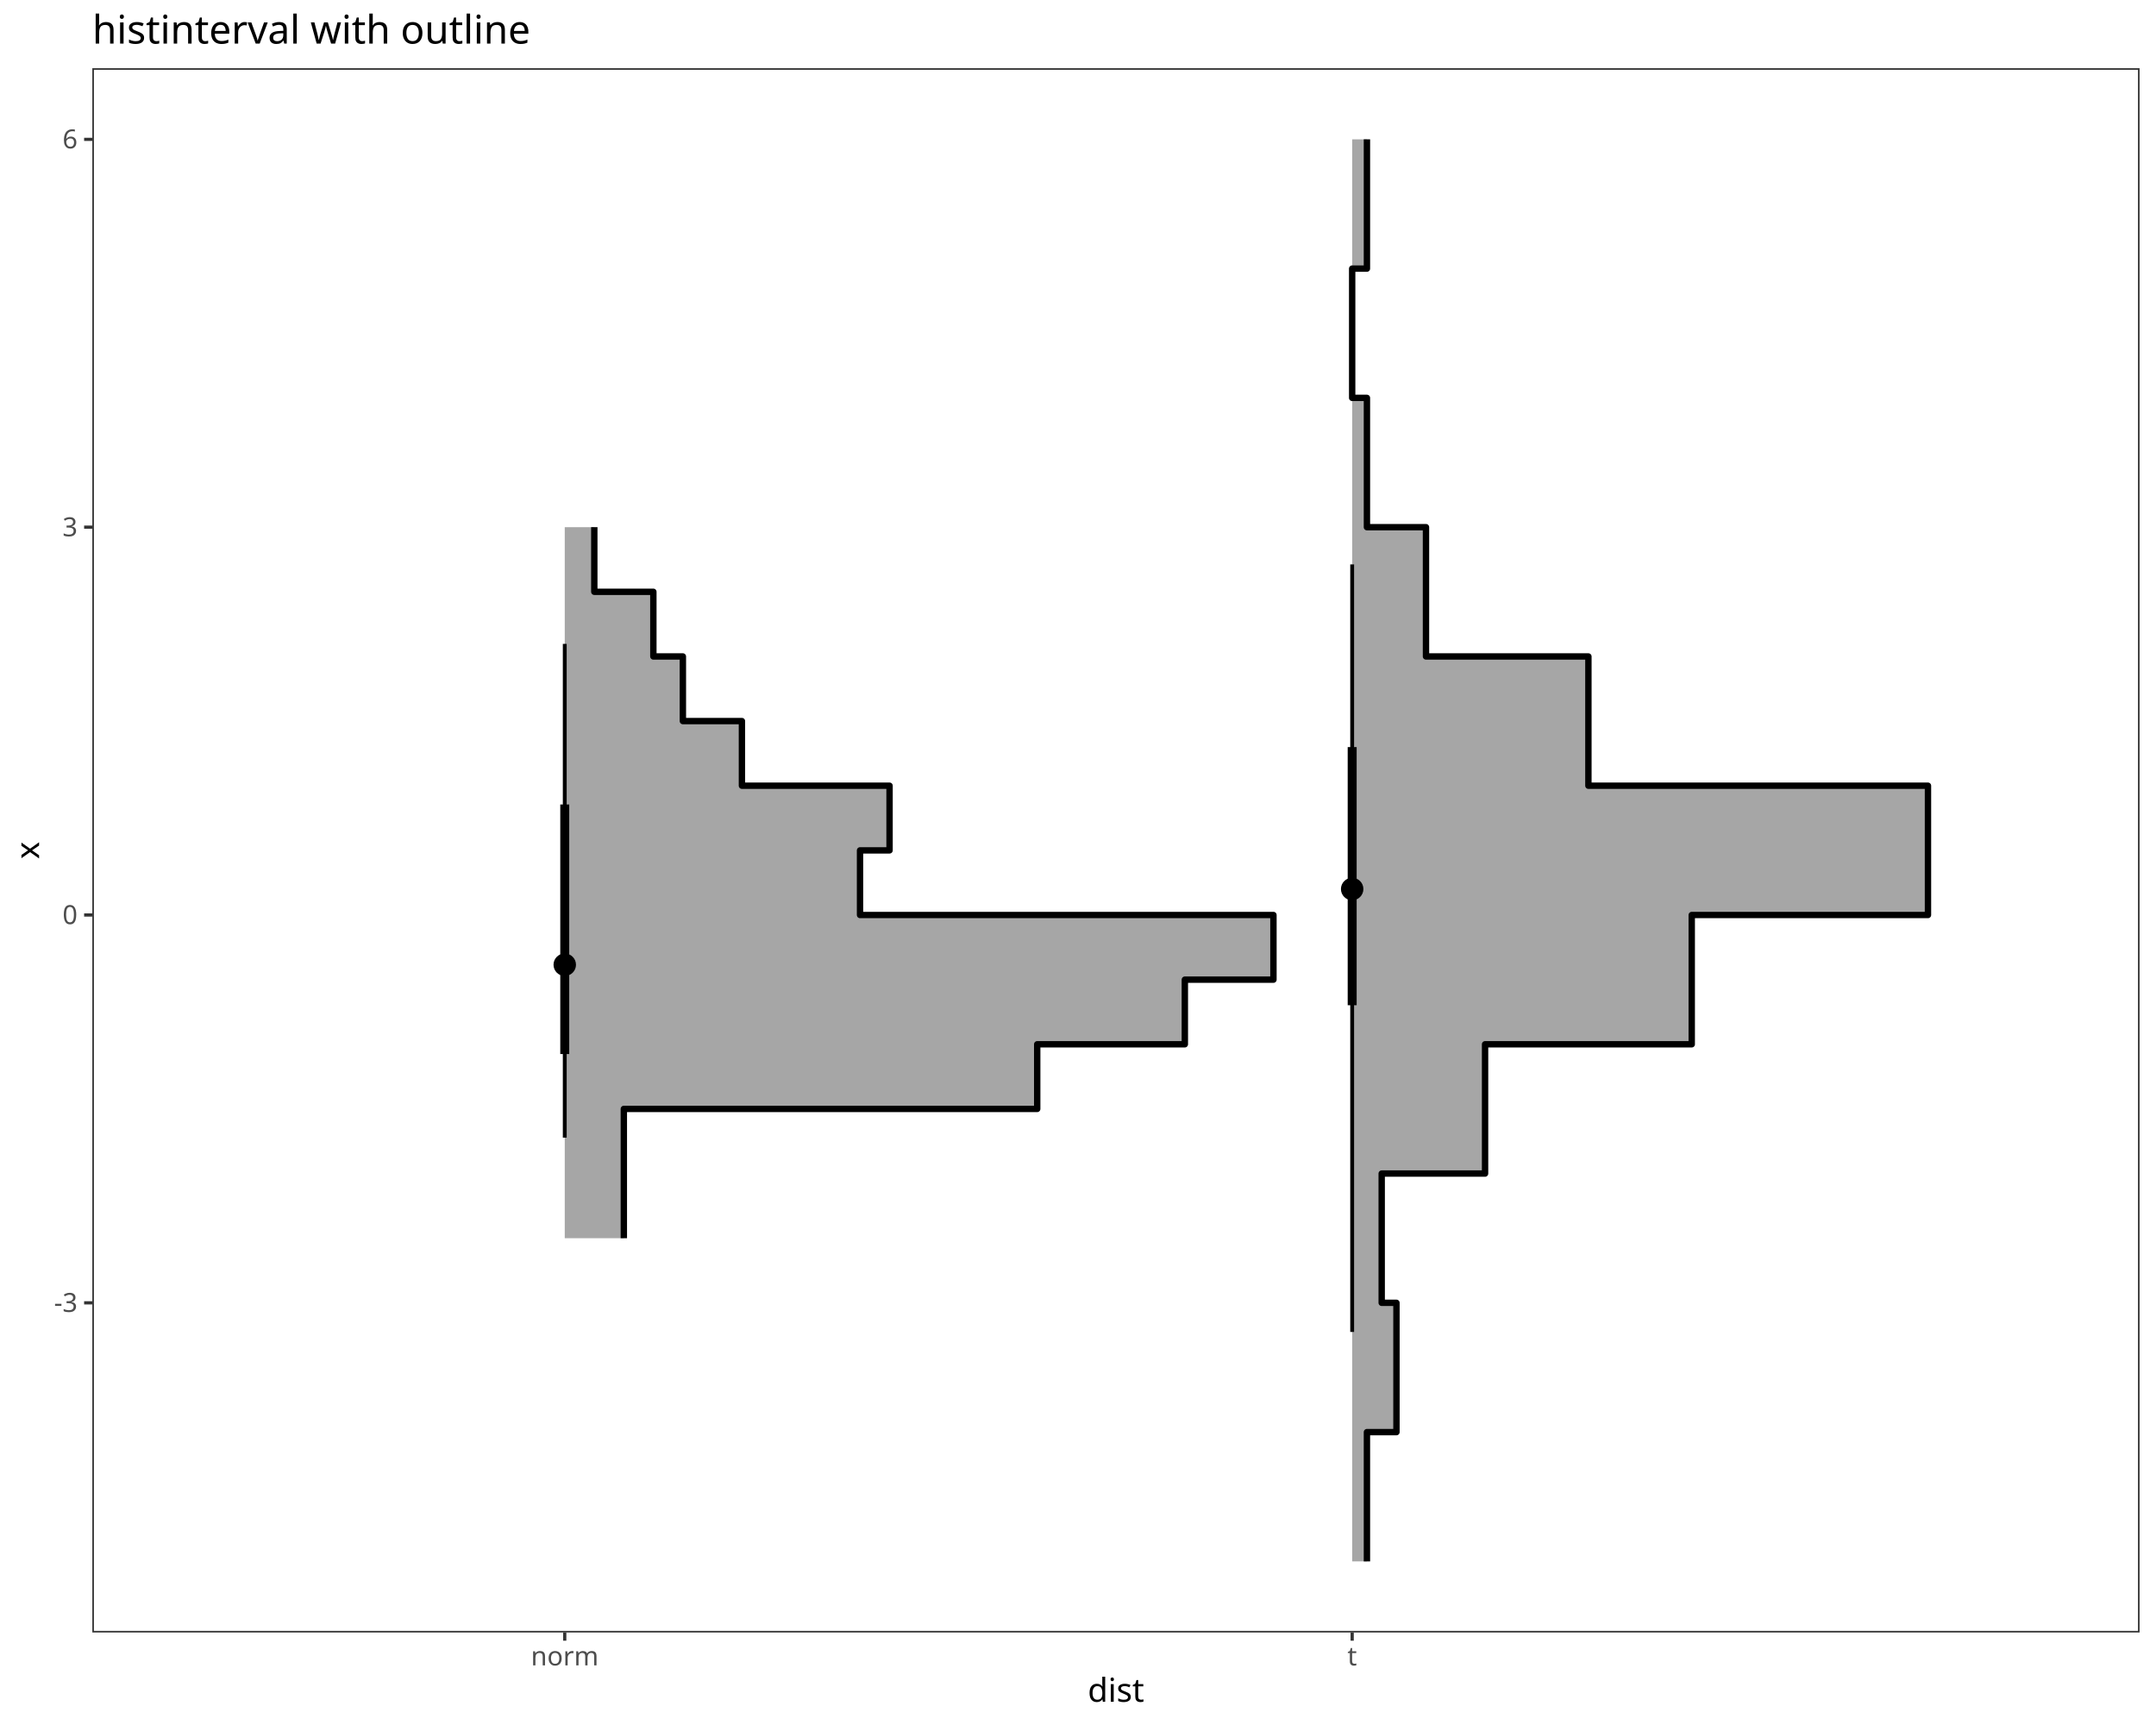
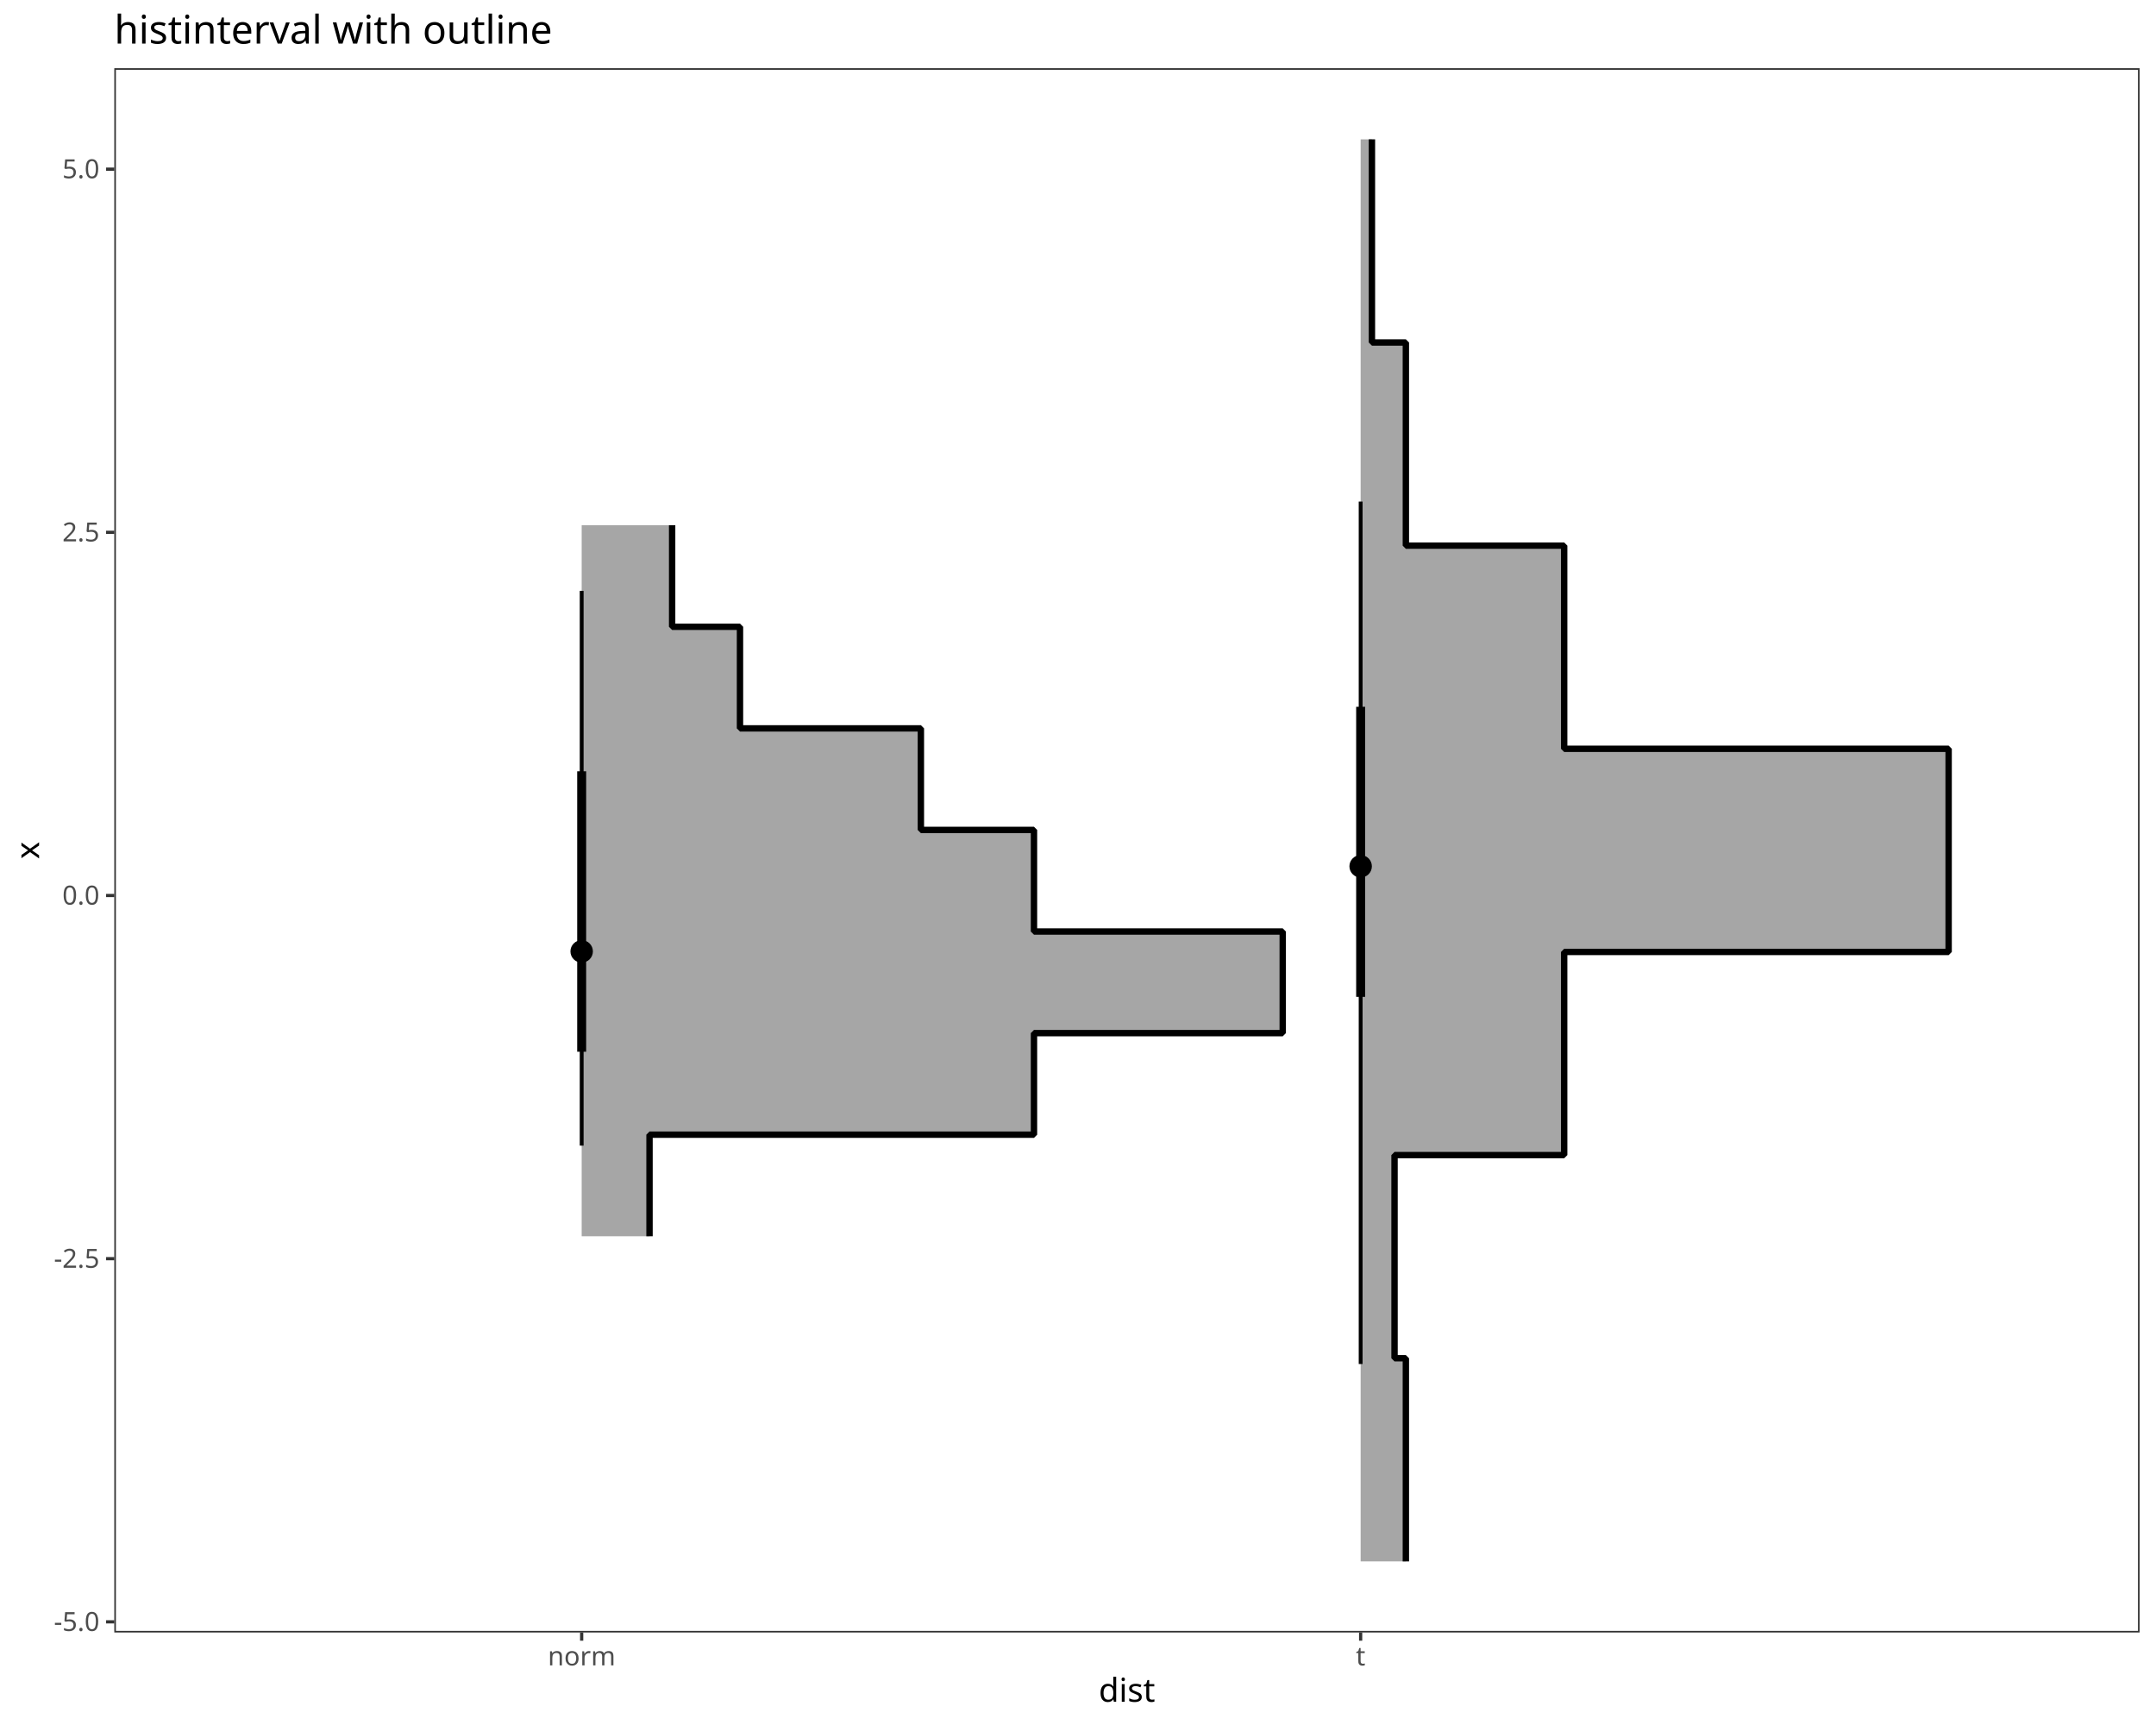
<svg xmlns="http://www.w3.org/2000/svg" class="svglite" data-engine-version="2.0" width="720.00pt" height="576.00pt" viewBox="0 0 720.00 576.00">
  <defs>
    <style type="text/css">
    .svglite line, .svglite polyline, .svglite polygon, .svglite path, .svglite rect, .svglite circle {
      fill: none;
      stroke: #000000;
      stroke-linecap: round;
      stroke-linejoin: round;
      stroke-miterlimit: 10.00;
    }
  </style>
  </defs>
  <rect width="100%" height="100%" style="stroke: none; fill: #FFFFFF;" />
  <defs>
    <clipPath id="cpMC4wMHw3MjAuMDB8MC4wMHw1NzYuMDA=">
      <rect x="0.00" y="0.00" width="720.00" height="576.00" />
    </clipPath>
  </defs>
  <g clip-path="url(#cpMC4wMHw3MjAuMDB8MC4wMHw1NzYuMDA=)">
    <rect x="0.00" y="0.00" width="720.00" height="576.00" style="stroke-width: 1.07; stroke: #FFFFFF; fill: #FFFFFF;" />
  </g>
  <defs>
-     <clipPath id="cpMzAuODN8NzE0LjUyfDIyLjc4fDU0NS4xMQ==">
-       <rect x="30.83" y="22.78" width="683.69" height="522.33" />
+     <clipPath id="cpMzguMTd8NzE0LjUyfDIyLjc4fDU0NS4xMQ==">
+       <rect x="38.17" y="22.78" width="676.35" height="522.33" />
    </clipPath>
  </defs>
-   <g clip-path="url(#cpMzAuODN8NzE0LjUyfDIyLjc4fDU0NS4xMQ==)">
-     <rect x="30.83" y="22.78" width="683.69" height="522.33" style="stroke-width: 1.07; stroke: none; fill: #FFFFFF;" />
-     <polygon points="456.49,521.37 456.49,499.79 456.49,499.79 456.49,478.20 466.35,478.20 466.35,456.62 466.35,456.62 466.35,435.03 461.42,435.03 461.42,413.45 461.42,413.45 461.42,391.87 495.94,391.87 495.94,370.28 495.94,370.28 495.94,348.70 564.96,348.70 564.96,327.12 564.96,327.12 564.96,305.53 643.85,305.53 643.85,283.95 643.85,283.95 643.85,262.36 530.45,262.36 530.45,240.78 530.45,240.78 530.45,219.20 476.21,219.20 476.21,197.61 476.21,197.61 476.21,176.03 456.49,176.03 456.49,154.44 456.49,154.44 456.49,132.86 451.56,132.86 451.56,111.28 451.56,111.28 451.56,89.69 456.49,89.69 456.49,68.11 456.49,68.11 456.49,46.53 451.56,46.53 451.56,68.11 451.56,68.11 451.56,89.69 451.56,89.69 451.56,111.28 451.56,111.28 451.56,132.86 451.56,132.86 451.56,154.44 451.56,154.44 451.56,176.03 451.56,176.03 451.56,197.61 451.56,197.61 451.56,219.20 451.56,219.20 451.56,240.78 451.56,240.78 451.56,262.36 451.56,262.36 451.56,283.95 451.56,283.95 451.56,305.53 451.56,305.53 451.56,327.12 451.56,327.12 451.56,348.70 451.56,348.70 451.56,370.28 451.56,370.28 451.56,391.87 451.56,391.87 451.56,413.45 451.56,413.45 451.56,435.03 451.56,435.03 451.56,456.62 451.56,456.62 451.56,478.20 451.56,478.20 451.56,499.79 451.56,499.79 451.56,521.37 " style="stroke-width: 2.13; stroke: none; fill: #A6A6A6;" />
-     <polyline points="456.49,521.37 456.49,499.79 456.49,499.79 456.49,478.20 466.35,478.20 466.35,456.62 466.35,456.62 466.35,435.03 461.42,435.03 461.42,413.45 461.42,413.45 461.42,391.87 495.94,391.87 495.94,370.28 495.94,370.28 495.94,348.70 564.96,348.70 564.96,327.12 564.96,327.12 564.96,305.53 643.85,305.53 643.85,283.95 643.85,283.95 643.85,262.36 530.45,262.36 530.45,240.78 530.45,240.78 530.45,219.20 476.21,219.20 476.21,197.61 476.21,197.61 476.21,176.03 456.49,176.03 456.49,154.44 456.49,154.44 456.49,132.86 451.56,132.86 451.56,111.28 451.56,111.28 451.56,89.69 456.49,89.69 456.49,68.11 456.49,68.11 456.49,46.53 " style="stroke-width: 2.13; stroke-linecap: butt;" />
-     <polygon points="208.33,413.45 208.33,402.66 208.33,402.66 208.33,391.87 208.33,391.87 208.33,381.08 208.33,381.08 208.33,370.28 346.38,370.28 346.38,359.49 346.38,359.49 346.38,348.70 395.68,348.70 395.68,337.91 395.68,337.91 395.68,327.12 425.27,327.12 425.27,316.32 425.27,316.32 425.27,305.53 287.21,305.53 287.21,294.74 287.21,294.74 287.21,283.95 297.07,283.95 297.07,273.16 297.07,273.16 297.07,262.36 247.77,262.36 247.77,251.57 247.77,251.57 247.77,240.78 228.05,240.78 228.05,229.99 228.05,229.99 228.05,219.20 218.19,219.20 218.19,208.40 218.19,208.40 218.19,197.61 198.47,197.61 198.47,186.82 198.47,186.82 198.47,176.03 188.60,176.03 188.60,186.82 188.60,186.82 188.60,197.61 188.60,197.61 188.60,208.40 188.60,208.40 188.60,219.20 188.60,219.20 188.60,229.99 188.60,229.99 188.60,240.78 188.60,240.78 188.60,251.57 188.60,251.57 188.60,262.36 188.60,262.36 188.60,273.16 188.60,273.16 188.60,283.95 188.60,283.95 188.60,294.74 188.60,294.74 188.60,305.53 188.60,305.53 188.60,316.32 188.60,316.32 188.60,327.12 188.60,327.12 188.60,337.91 188.60,337.91 188.60,348.70 188.60,348.70 188.60,359.49 188.60,359.49 188.60,370.28 188.60,370.28 188.60,381.08 188.60,381.08 188.60,391.87 188.60,391.87 188.60,402.66 188.60,402.66 188.60,413.45 " style="stroke-width: 2.13; stroke: none; fill: #A6A6A6;" />
-     <polyline points="208.33,413.45 208.33,402.66 208.33,402.66 208.33,391.87 208.33,391.87 208.33,381.08 208.33,381.08 208.33,370.28 346.38,370.28 346.38,359.49 346.38,359.49 346.38,348.70 395.68,348.70 395.68,337.91 395.68,337.91 395.68,327.12 425.27,327.12 425.27,316.32 425.27,316.32 425.27,305.53 287.21,305.53 287.21,294.74 287.21,294.74 287.21,283.95 297.07,283.95 297.07,273.16 297.07,273.16 297.07,262.36 247.77,262.36 247.77,251.57 247.77,251.57 247.77,240.78 228.05,240.78 228.05,229.99 228.05,229.99 228.05,219.20 218.19,219.20 218.19,208.40 218.19,208.40 218.19,197.61 198.47,197.61 198.47,186.82 198.47,186.82 198.47,176.03 " style="stroke-width: 2.13; stroke-linecap: butt;" />
-     <line x1="451.56" y1="444.75" x2="451.56" y2="188.47" style="stroke-width: 1.28; stroke-linecap: butt;" />
-     <line x1="188.60" y1="379.87" x2="188.60" y2="215.01" style="stroke-width: 1.28; stroke-linecap: butt;" />
-     <line x1="451.56" y1="335.66" x2="451.56" y2="249.46" style="stroke-width: 2.99; stroke-linecap: butt;" />
-     <line x1="188.60" y1="351.95" x2="188.60" y2="268.62" style="stroke-width: 2.99; stroke-linecap: butt;" />
-     <circle cx="451.56" cy="296.86" r="1.68" style="stroke-width: 1.06; fill: #000000;" />
-     <circle cx="188.60" cy="322.14" r="1.68" style="stroke-width: 1.06; fill: #000000;" />
-     <circle cx="451.56" cy="296.86" r="3.22" style="stroke-width: 1.06; fill: #000000;" />
-     <circle cx="188.60" cy="322.14" r="3.22" style="stroke-width: 1.06; fill: #000000;" />
-     <rect x="30.83" y="22.78" width="683.69" height="522.33" style="stroke-width: 1.07; stroke: #333333;" />
+   <g clip-path="url(#cpMzguMTd8NzE0LjUyfDIyLjc4fDU0NS4xMQ==)">
+     <rect x="38.17" y="22.78" width="676.35" height="522.33" style="stroke-width: 1.07; stroke: none; fill: #FFFFFF;" />
+     <polygon points="469.49,521.37 469.49,521.37 469.49,487.45 469.49,487.45 469.49,453.54 469.49,453.54 465.71,453.54 465.71,453.54 465.71,419.62 465.71,419.62 465.71,385.70 465.71,385.70 522.36,385.70 522.36,385.70 522.36,351.78 522.36,351.78 522.36,317.87 522.36,317.87 650.75,317.87 650.75,317.87 650.75,283.95 650.75,283.95 650.75,250.03 650.75,250.03 522.36,250.03 522.36,250.03 522.36,216.11 522.36,216.11 522.36,182.20 522.36,182.20 469.49,182.20 469.49,182.20 469.49,148.28 469.49,148.28 469.49,114.36 469.49,114.36 458.16,114.36 458.16,114.36 458.16,80.44 458.16,80.44 458.16,46.53 458.16,46.53 454.39,46.53 454.39,46.53 454.39,80.44 454.39,80.44 454.39,114.36 454.39,114.36 454.39,114.36 454.39,114.36 454.39,148.28 454.39,148.28 454.39,182.20 454.39,182.20 454.39,182.20 454.39,182.20 454.39,216.11 454.39,216.11 454.39,250.03 454.39,250.03 454.39,250.03 454.39,250.03 454.39,283.95 454.39,283.95 454.39,317.87 454.39,317.87 454.39,317.87 454.39,317.87 454.39,351.78 454.39,351.78 454.39,385.70 454.39,385.70 454.39,385.70 454.39,385.70 454.39,419.62 454.39,419.62 454.39,453.54 454.39,453.54 454.39,453.54 454.39,453.54 454.39,487.45 454.39,487.45 454.39,521.37 454.39,521.37 " style="stroke-width: 2.13; stroke: none; fill: #A6A6A6;" />
+     <polyline points="469.49,521.37 469.49,521.37 469.49,487.45 469.49,487.45 469.49,453.54 469.49,453.54 465.71,453.54 465.71,453.54 465.71,419.62 465.71,419.62 465.71,385.70 465.71,385.70 522.36,385.70 522.36,385.70 522.36,351.78 522.36,351.78 522.36,317.87 522.36,317.87 650.75,317.87 650.75,317.87 650.75,283.95 650.75,283.95 650.75,250.03 650.75,250.03 522.36,250.03 522.36,250.03 522.36,216.11 522.36,216.11 522.36,182.20 522.36,182.20 469.49,182.20 469.49,182.20 469.49,148.28 469.49,148.28 469.49,114.36 469.49,114.36 458.16,114.36 458.16,114.36 458.16,80.44 458.16,80.44 458.16,46.53 458.16,46.53 " style="stroke-width: 2.13; stroke-linecap: butt; stroke-linejoin: bevel;" />
+     <polygon points="216.91,412.80 216.91,412.80 216.91,395.85 216.91,395.85 216.91,378.89 216.91,378.89 345.30,378.89 345.30,378.89 345.30,361.93 345.30,361.93 345.30,344.97 345.30,344.97 428.37,344.97 428.37,344.97 428.37,328.01 428.37,328.01 428.37,311.05 428.37,311.05 345.30,311.05 345.30,311.05 345.30,294.09 345.30,294.09 345.30,277.13 345.30,277.13 307.53,277.13 307.53,277.13 307.53,260.17 307.53,260.17 307.53,243.21 307.53,243.21 247.12,243.21 247.12,243.21 247.12,226.25 247.12,226.25 247.12,209.29 247.12,209.29 224.46,209.29 224.46,209.29 224.46,192.33 224.46,192.33 224.46,175.37 224.46,175.37 194.25,175.37 194.25,175.37 194.25,192.33 194.25,192.33 194.25,209.29 194.25,209.29 194.25,209.29 194.25,209.29 194.25,226.25 194.25,226.25 194.25,243.21 194.25,243.21 194.25,243.21 194.25,243.21 194.25,260.17 194.25,260.17 194.25,277.13 194.25,277.13 194.25,277.13 194.25,277.13 194.25,294.09 194.25,294.09 194.25,311.05 194.25,311.05 194.25,311.05 194.25,311.05 194.25,328.01 194.25,328.01 194.25,344.97 194.25,344.97 194.25,344.97 194.25,344.97 194.25,361.93 194.25,361.93 194.25,378.89 194.25,378.89 194.25,378.89 194.25,378.89 194.25,395.85 194.25,395.85 194.25,412.80 194.25,412.80 " style="stroke-width: 2.13; stroke: none; fill: #A6A6A6;" />
+     <polyline points="216.91,412.80 216.91,412.80 216.91,395.85 216.91,395.85 216.91,378.89 216.91,378.89 345.30,378.89 345.30,378.89 345.30,361.93 345.30,361.93 345.30,344.97 345.30,344.97 428.37,344.97 428.37,344.97 428.37,328.01 428.37,328.01 428.37,311.05 428.37,311.05 345.30,311.05 345.30,311.05 345.30,294.09 345.30,294.09 345.30,277.13 345.30,277.13 307.53,277.13 307.53,277.13 307.53,260.17 307.53,260.17 307.53,243.21 307.53,243.21 247.12,243.21 247.12,243.21 247.12,226.25 247.12,226.25 247.12,209.29 247.12,209.29 224.46,209.29 224.46,209.29 224.46,192.33 224.46,192.33 224.46,175.37 224.46,175.37 " style="stroke-width: 2.13; stroke-linecap: butt; stroke-linejoin: bevel;" />
+     <line x1="454.39" y1="455.46" x2="454.39" y2="167.48" style="stroke-width: 1.28; stroke-linecap: butt;" />
+     <line x1="194.25" y1="382.55" x2="194.25" y2="197.30" style="stroke-width: 1.28; stroke-linecap: butt;" />
+     <line x1="454.39" y1="332.87" x2="454.39" y2="236.01" style="stroke-width: 2.99; stroke-linecap: butt;" />
+     <line x1="194.25" y1="351.18" x2="194.25" y2="257.55" style="stroke-width: 2.99; stroke-linecap: butt;" />
+     <circle cx="454.39" cy="289.27" r="1.68" style="stroke-width: 1.06; fill: #000000;" />
+     <circle cx="194.25" cy="317.68" r="1.68" style="stroke-width: 1.06; fill: #000000;" />
+     <circle cx="454.39" cy="289.27" r="3.22" style="stroke-width: 1.06; fill: #000000;" />
+     <circle cx="194.25" cy="317.68" r="3.22" style="stroke-width: 1.06; fill: #000000;" />
+     <rect x="38.17" y="22.78" width="676.35" height="522.33" style="stroke-width: 1.07; stroke: #333333;" />
  </g>
  <g clip-path="url(#cpMC4wMHw3MjAuMDB8MC4wMHw1NzYuMDA=)">
-     <text x="25.90" y="438.06" text-anchor="end" style="font-size: 8.80px; fill: #4D4D4D; font-family: sans;" textLength="7.82px" lengthAdjust="spacingAndGlyphs">-3</text>
-     <text x="25.90" y="308.56" text-anchor="end" style="font-size: 8.80px; fill: #4D4D4D; font-family: sans;" textLength="4.89px" lengthAdjust="spacingAndGlyphs">0</text>
-     <text x="25.90" y="179.06" text-anchor="end" style="font-size: 8.80px; fill: #4D4D4D; font-family: sans;" textLength="4.89px" lengthAdjust="spacingAndGlyphs">3</text>
-     <text x="25.90" y="49.55" text-anchor="end" style="font-size: 8.80px; fill: #4D4D4D; font-family: sans;" textLength="4.89px" lengthAdjust="spacingAndGlyphs">6</text>
-     <polyline points="28.09,435.03 30.83,435.03 " style="stroke-width: 1.07; stroke: #333333; stroke-linecap: butt;" />
-     <polyline points="28.09,305.53 30.83,305.53 " style="stroke-width: 1.07; stroke: #333333; stroke-linecap: butt;" />
-     <polyline points="28.09,176.03 30.83,176.03 " style="stroke-width: 1.07; stroke: #333333; stroke-linecap: butt;" />
-     <polyline points="28.09,46.53 30.83,46.53 " style="stroke-width: 1.07; stroke: #333333; stroke-linecap: butt;" />
-     <polyline points="188.60,547.85 188.60,545.11 " style="stroke-width: 1.07; stroke: #333333; stroke-linecap: butt;" />
-     <polyline points="451.56,547.85 451.56,545.11 " style="stroke-width: 1.07; stroke: #333333; stroke-linecap: butt;" />
-     <text x="188.60" y="556.10" text-anchor="middle" style="font-size: 8.80px; fill: #4D4D4D; font-family: sans;" textLength="20.05px" lengthAdjust="spacingAndGlyphs">norm</text>
-     <text x="451.56" y="556.10" text-anchor="middle" style="font-size: 8.80px; fill: #4D4D4D; font-family: sans;" textLength="2.44px" lengthAdjust="spacingAndGlyphs">t</text>
-     <text x="372.67" y="568.24" text-anchor="middle" style="font-size: 11.00px; font-family: sans;" textLength="17.12px" lengthAdjust="spacingAndGlyphs">dist</text>
+     <text x="33.24" y="544.59" text-anchor="end" style="font-size: 8.80px; fill: #4D4D4D; font-family: sans;" textLength="15.16px" lengthAdjust="spacingAndGlyphs">-5.0</text>
+     <text x="33.24" y="423.32" text-anchor="end" style="font-size: 8.80px; fill: #4D4D4D; font-family: sans;" textLength="15.16px" lengthAdjust="spacingAndGlyphs">-2.5</text>
+     <text x="33.24" y="302.05" text-anchor="end" style="font-size: 8.80px; fill: #4D4D4D; font-family: sans;" textLength="12.23px" lengthAdjust="spacingAndGlyphs">0.0</text>
+     <text x="33.24" y="180.78" text-anchor="end" style="font-size: 8.80px; fill: #4D4D4D; font-family: sans;" textLength="12.23px" lengthAdjust="spacingAndGlyphs">2.5</text>
+     <text x="33.24" y="59.51" text-anchor="end" style="font-size: 8.80px; fill: #4D4D4D; font-family: sans;" textLength="12.23px" lengthAdjust="spacingAndGlyphs">5.0</text>
+     <polyline points="35.43,541.56 38.17,541.56 " style="stroke-width: 1.07; stroke: #333333; stroke-linecap: butt;" />
+     <polyline points="35.43,420.29 38.17,420.29 " style="stroke-width: 1.07; stroke: #333333; stroke-linecap: butt;" />
+     <polyline points="35.43,299.02 38.17,299.02 " style="stroke-width: 1.07; stroke: #333333; stroke-linecap: butt;" />
+     <polyline points="35.43,177.75 38.17,177.75 " style="stroke-width: 1.07; stroke: #333333; stroke-linecap: butt;" />
+     <polyline points="35.43,56.48 38.17,56.48 " style="stroke-width: 1.07; stroke: #333333; stroke-linecap: butt;" />
+     <polyline points="194.25,547.85 194.25,545.11 " style="stroke-width: 1.07; stroke: #333333; stroke-linecap: butt;" />
+     <polyline points="454.39,547.85 454.39,545.11 " style="stroke-width: 1.07; stroke: #333333; stroke-linecap: butt;" />
+     <text x="194.25" y="556.10" text-anchor="middle" style="font-size: 8.80px; fill: #4D4D4D; font-family: sans;" textLength="20.05px" lengthAdjust="spacingAndGlyphs">norm</text>
+     <text x="454.39" y="556.10" text-anchor="middle" style="font-size: 8.80px; fill: #4D4D4D; font-family: sans;" textLength="2.44px" lengthAdjust="spacingAndGlyphs">t</text>
+     <text x="376.34" y="568.24" text-anchor="middle" style="font-size: 11.00px; font-family: sans;" textLength="17.12px" lengthAdjust="spacingAndGlyphs">dist</text>
    <text transform="translate(13.05,283.95) rotate(-90)" text-anchor="middle" style="font-size: 11.00px; font-family: sans;" textLength="5.50px" lengthAdjust="spacingAndGlyphs">x</text>
-     <text x="30.83" y="14.56" style="font-size: 13.20px; font-family: sans;" textLength="132.80px" lengthAdjust="spacingAndGlyphs">histinterval with outline</text>
+     <text x="38.17" y="14.56" style="font-size: 13.20px; font-family: sans;" textLength="132.80px" lengthAdjust="spacingAndGlyphs">histinterval with outline</text>
  </g>
</svg>
